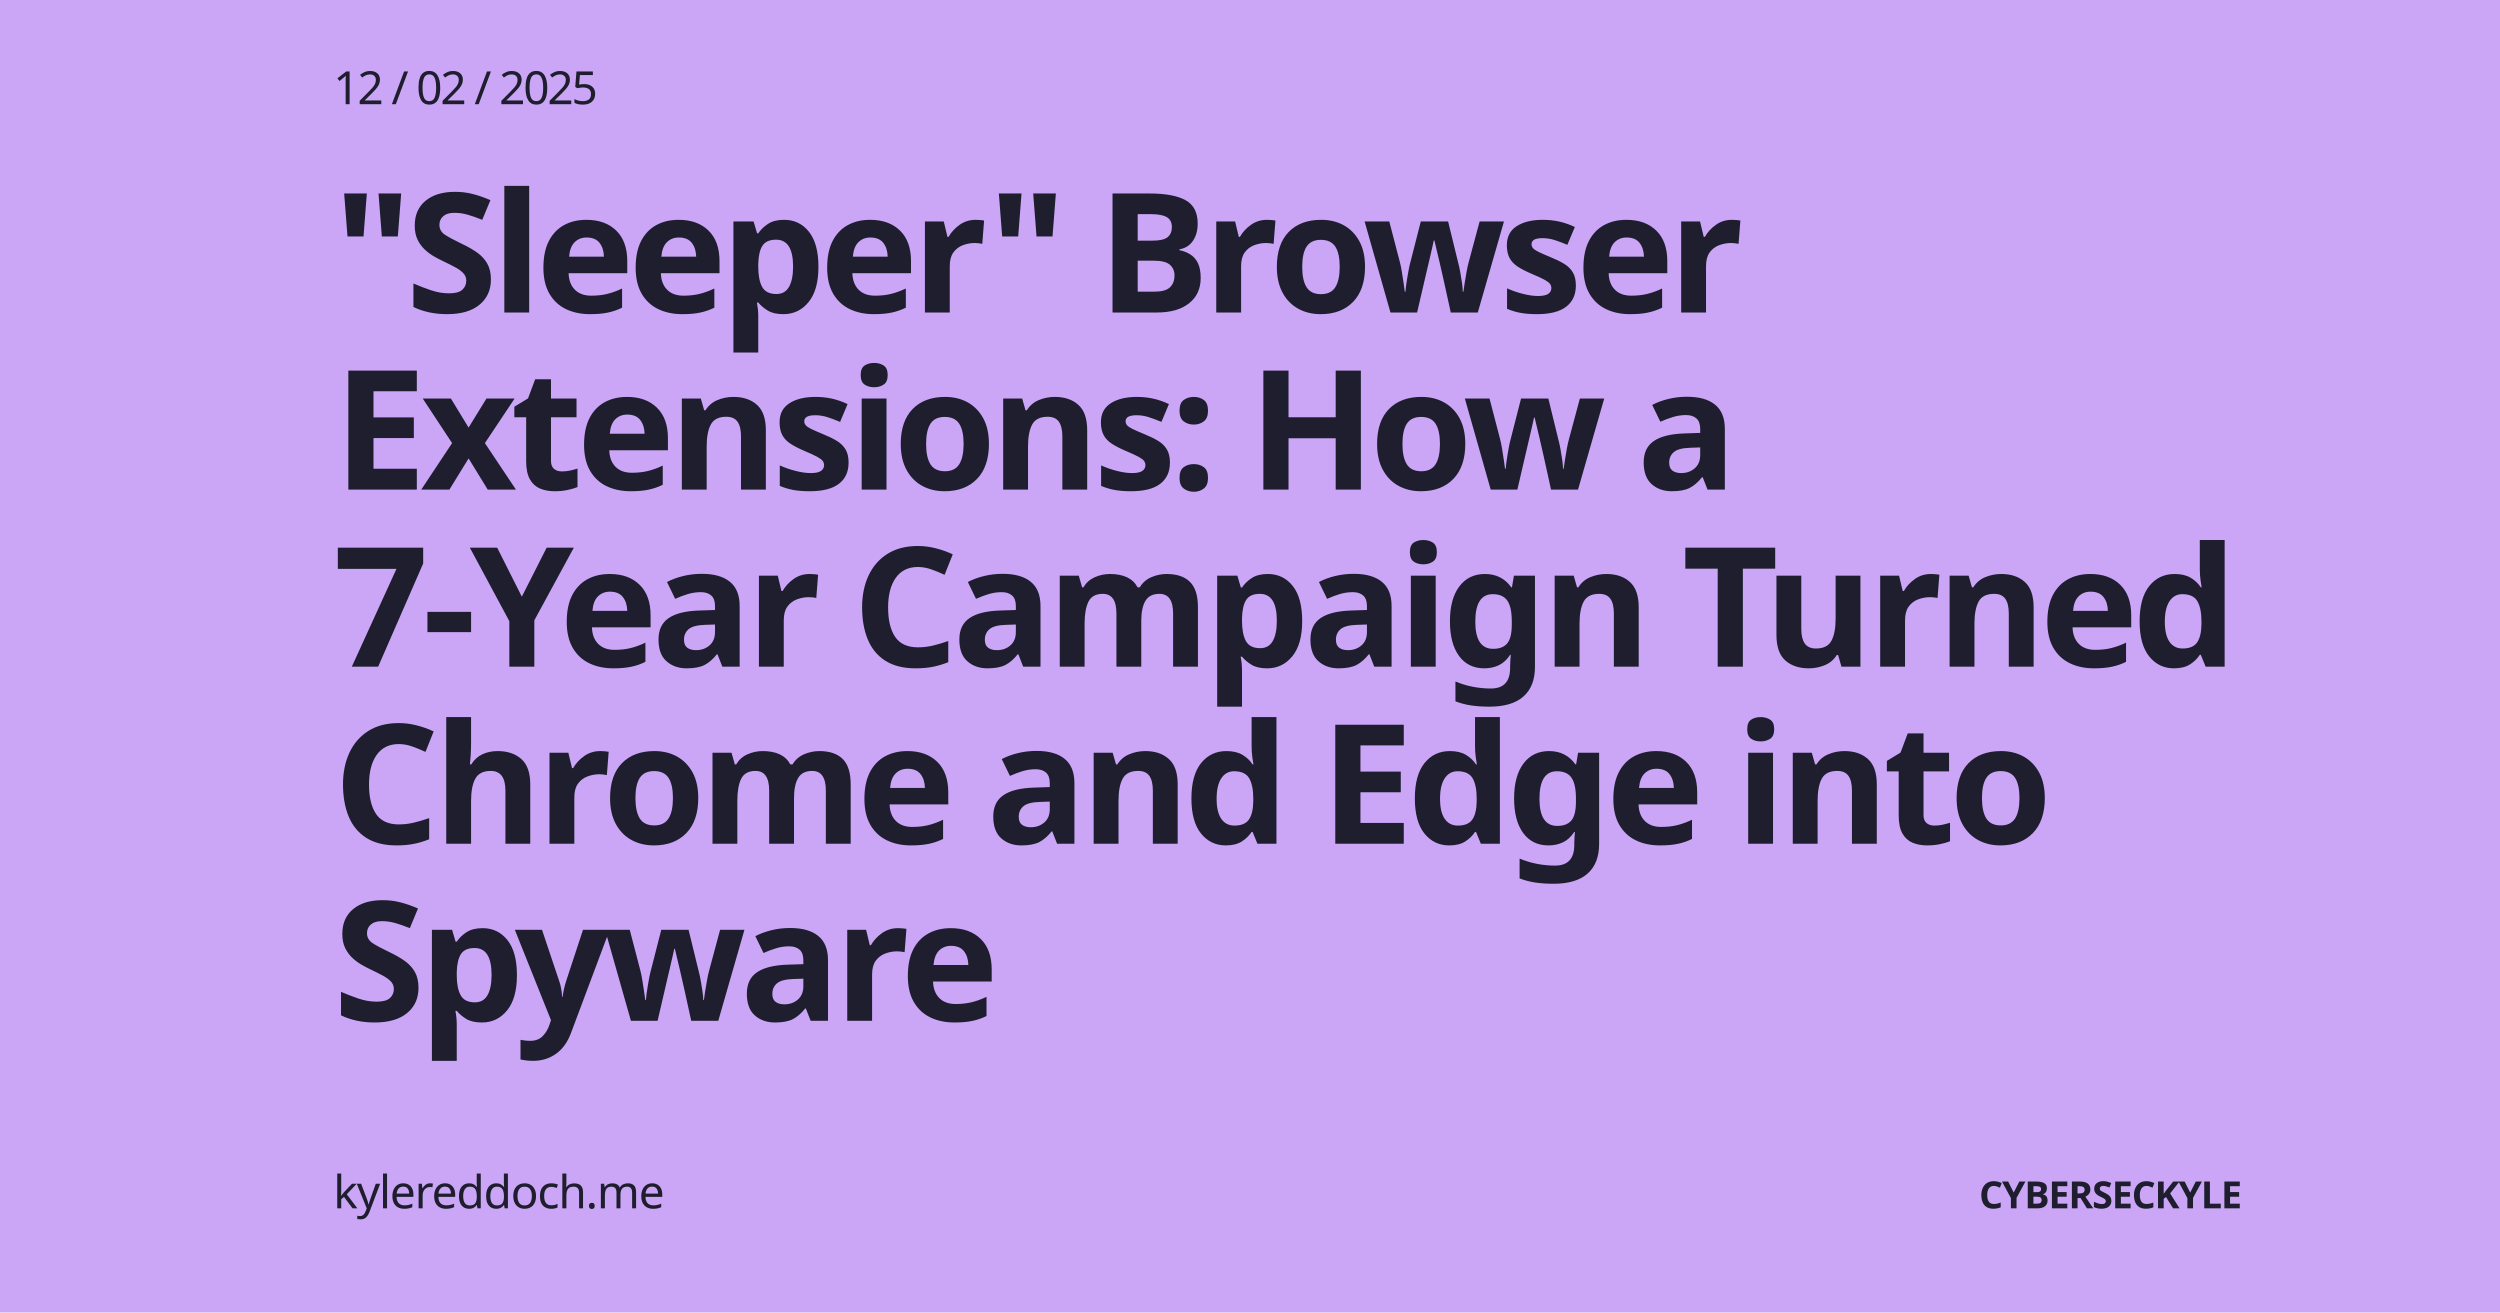
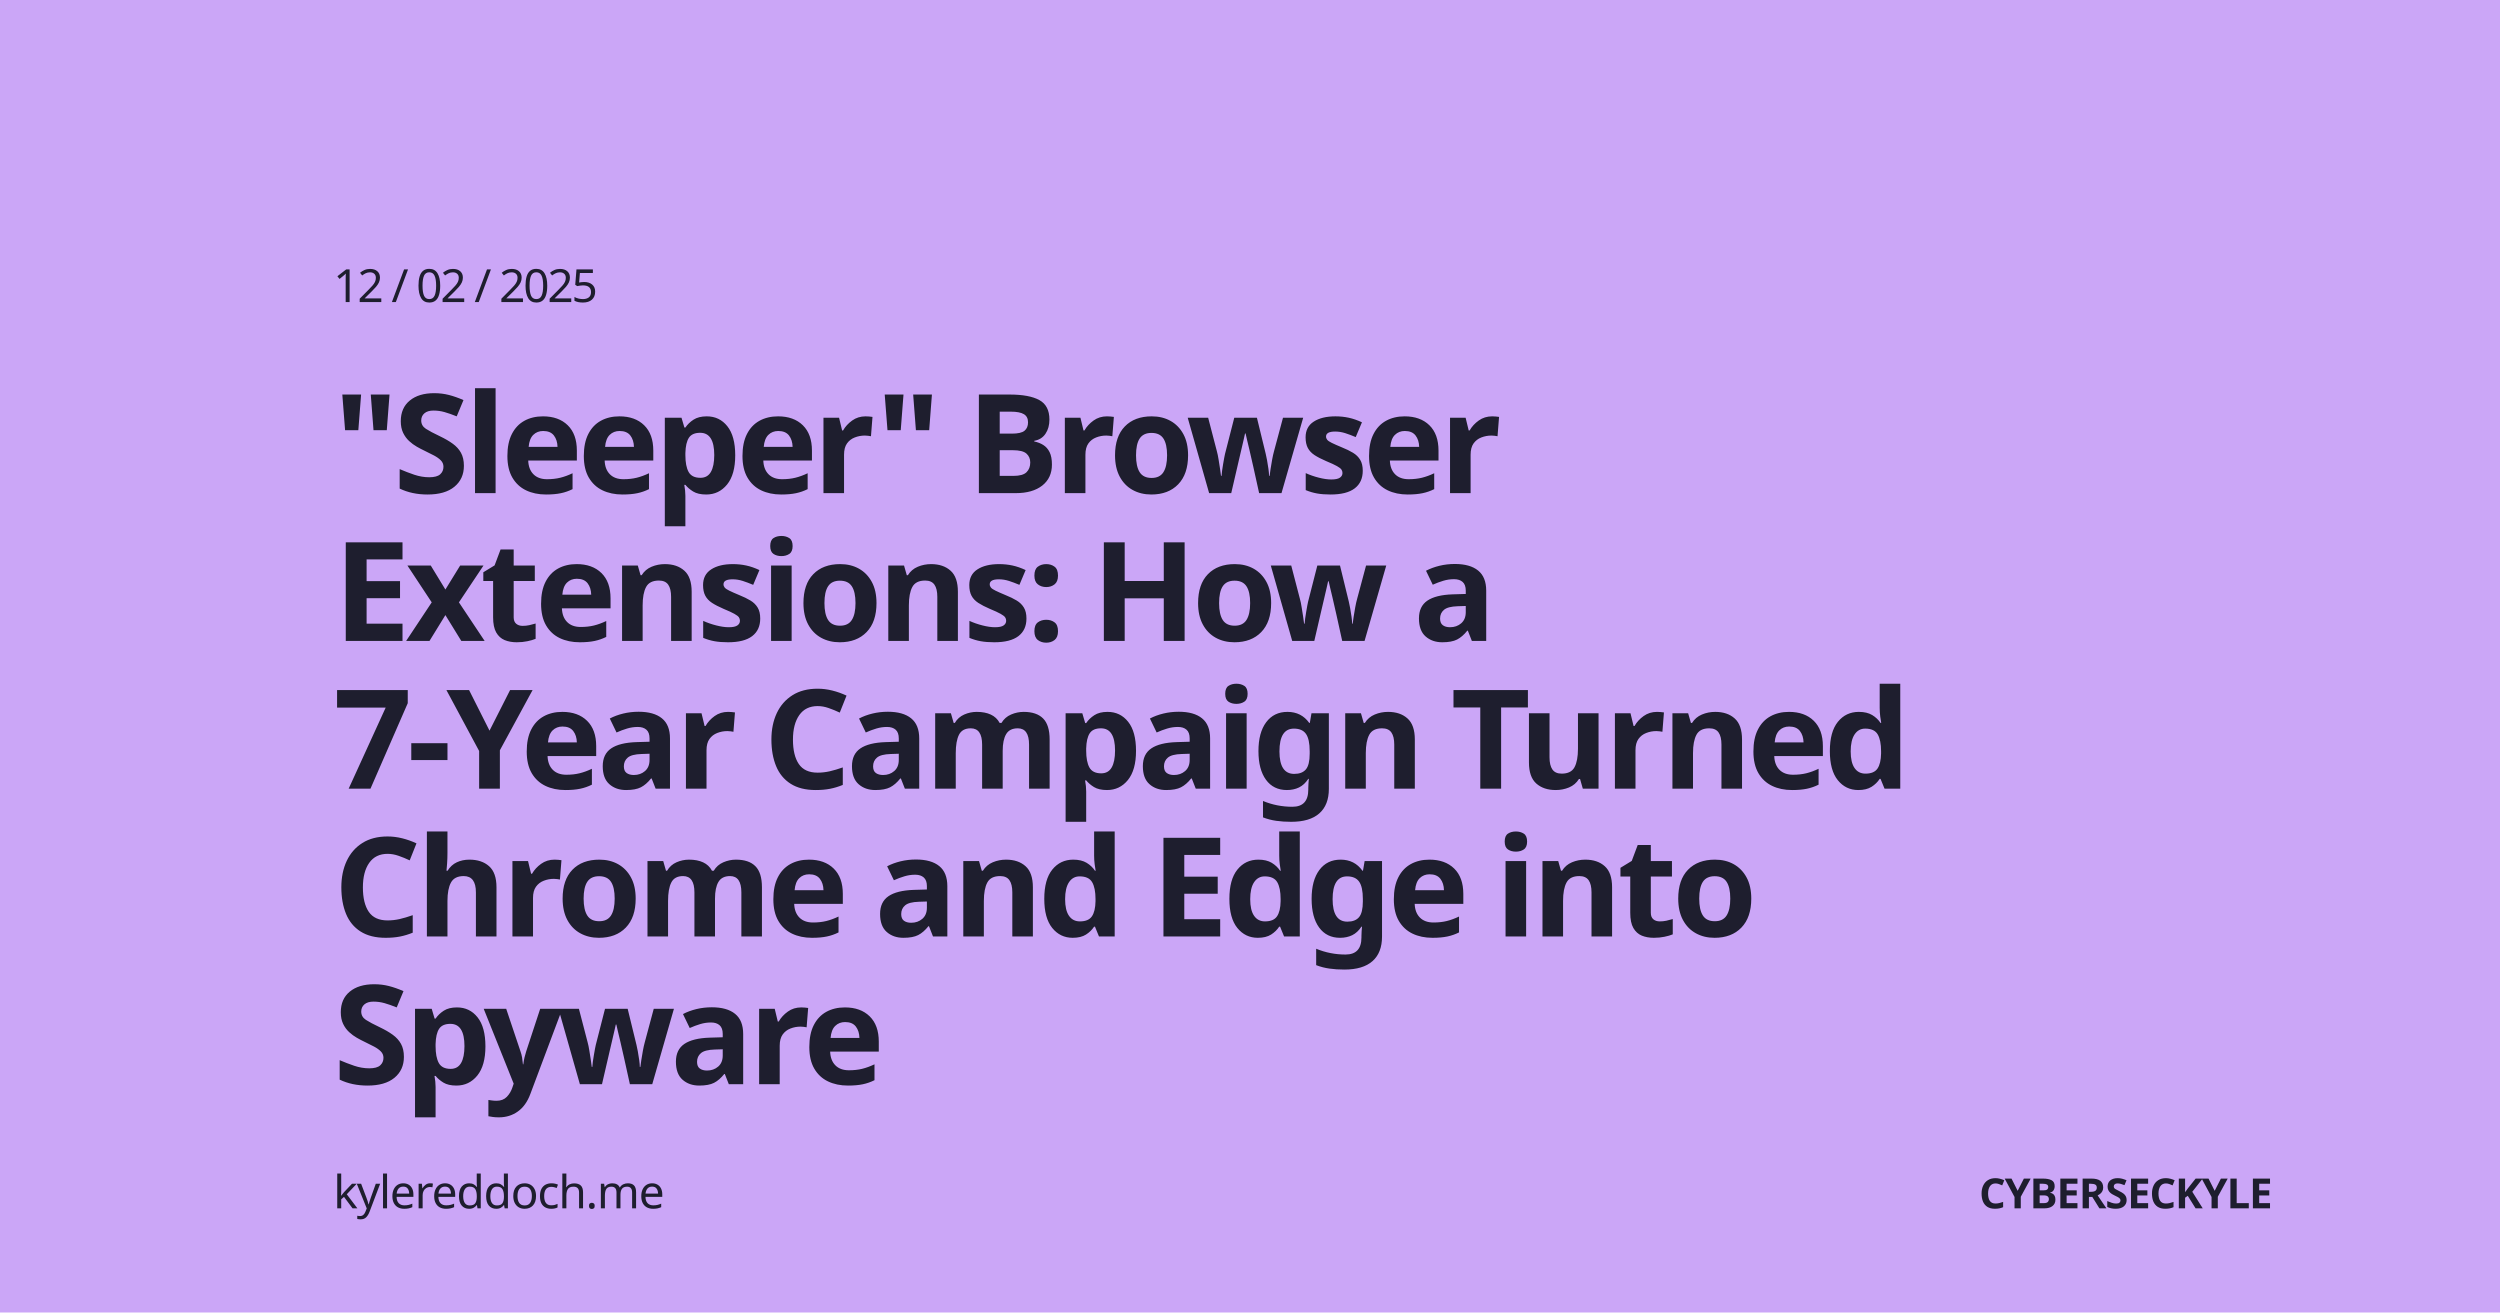
<svg xmlns="http://www.w3.org/2000/svg" width="1200" height="630" viewBox="0 0 1200 630" version="1.1">
  <rect id="bg" width="100%" height="100%" opacity="1" fill="#cba6f7" />
  <text font-family="'Atkinson Hyperlegible', Ubuntu, sans-serif" font-size="22" font-weight="500" fill="#1e1e2e" letter-spacing="-1">
-     <tspan x="160" y="50">
+     <tspan x="160" y="145">
      12 / 02 / 2025
    </tspan>
  </text>
-   <text id="text" font-family="'Red Hat Display', Ubuntu, sans-serif" font-size="80" font-weight="900" fill="#1e1e2e" letter-spacing="-3">
-     <tspan x="160" y="150"> "Sleeper" Browser </tspan>
-     <tspan x="160" y="235"> Extensions: How a </tspan>
-     <tspan x="160" y="320"> 7-Year Campaign Turned </tspan>
-     <tspan x="160" y="405"> Chrome and Edge into </tspan>
-     <tspan x="160" y="490"> Spyware </tspan>
+   <text id="text" font-family="'Atkinson Hyperlegible', Ubuntu, sans-serif" font-size="66.288" font-weight="750" fill="#1e1e2e" letter-spacing="-2.49">
+     <tspan x="160" y="236.705">
+         "Sleeper" Browser
+       </tspan>
+     <tspan x="160" y="307.633">
+         Extensions: How a
+       </tspan>
+     <tspan x="160" y="378.561">
+         7-Year Campaign Turned
+       </tspan>
+     <tspan x="160" y="449.489">
+         Chrome and Edge into
+       </tspan>
+     <tspan x="160" y="520.417">
+         Spyware
+       </tspan>
  </text>
  <text font-family="'Atkinson Hyperlegible', Ubuntu, sans-serif" font-size="22" font-weight="500" fill="#1e1e2e" letter-spacing="-0.5">
    <tspan x="160" y="580">kylereddoch.me</tspan>
  </text>
-   <text font-family="'Red Hat Display', Ubuntu, sans-serif" font-size="18" font-weight="950" fill="#1e1e2e" letter-spacing="-0.5">
+   <text font-family="'Atkinson Hyperlegible', Ubuntu, sans-serif" font-size="20" font-weight="600" fill="#1e1e2e" letter-spacing="-0.5">
    <tspan x="950" y="580">CYBERSECKYLE</tspan>
  </text>
</svg>
